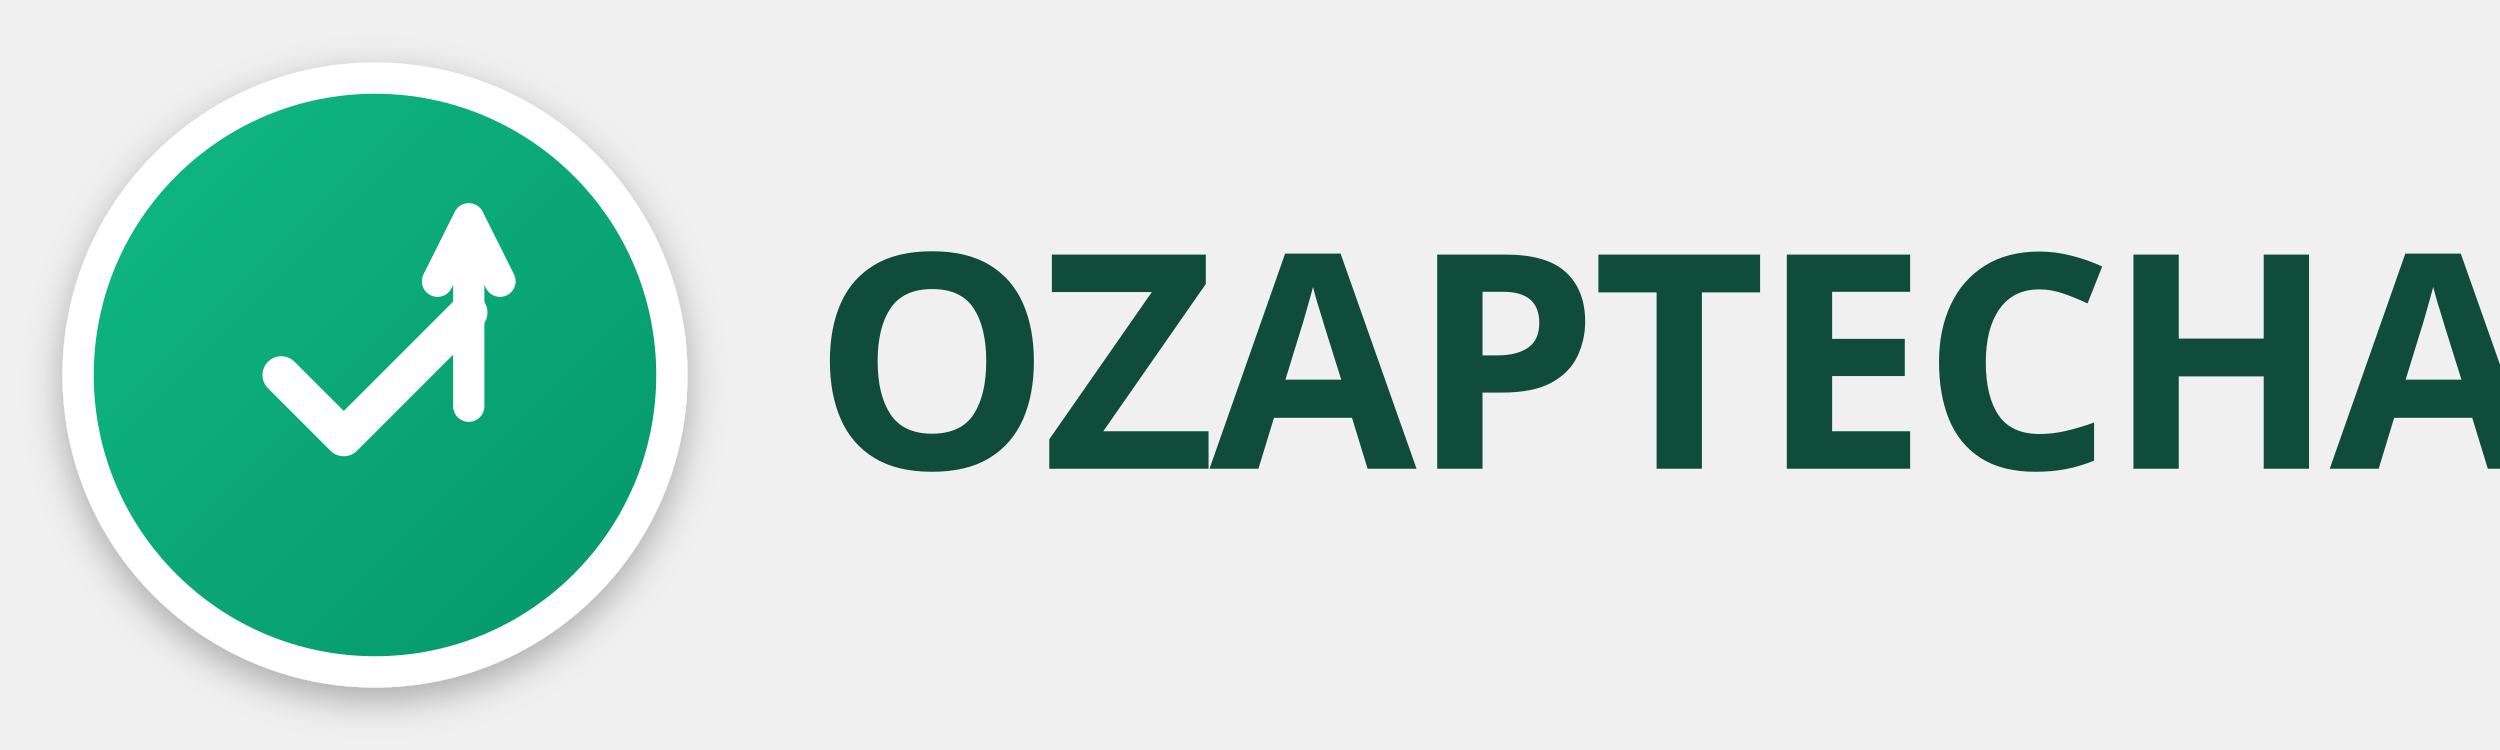
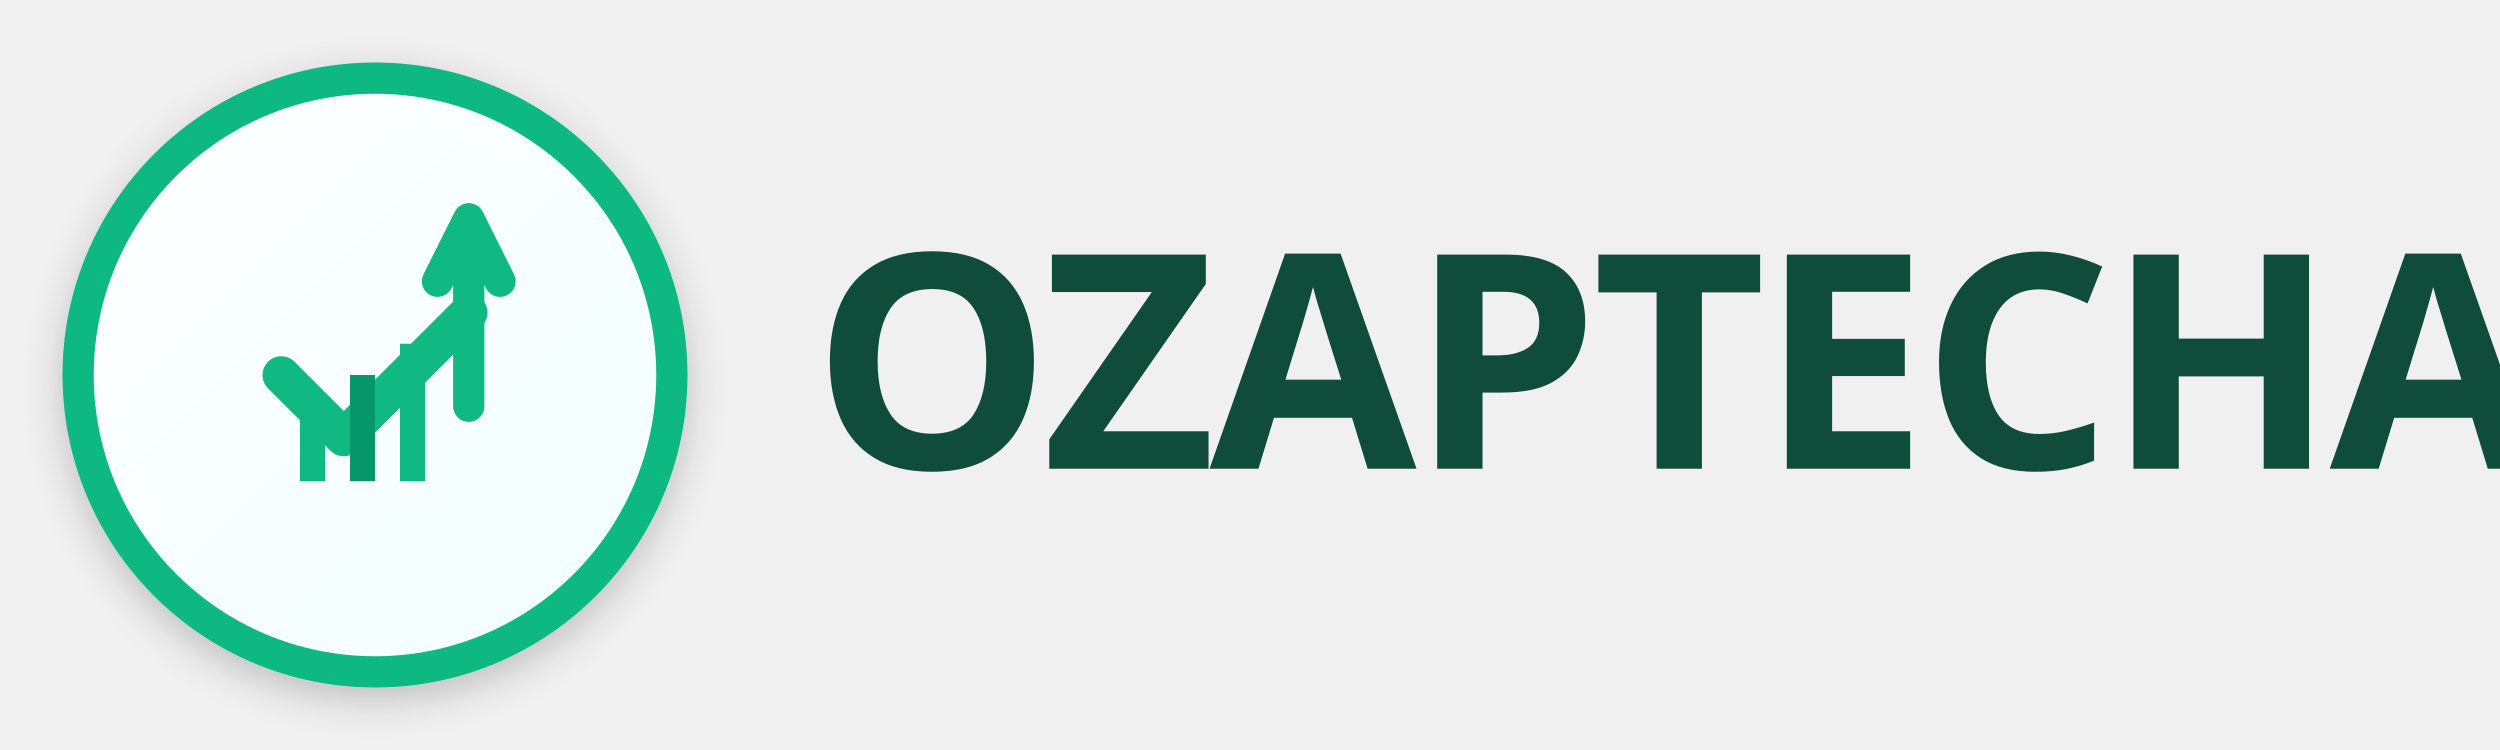
<svg xmlns="http://www.w3.org/2000/svg" viewBox="0 0 400 120">
  <defs>
    <linearGradient id="logoGradient" x1="0%" y1="0%" x2="100%" y2="100%">
-       <stop offset="0%" style="stop-color:#10B981;stop-opacity:1" />
-       <stop offset="100%" style="stop-color:#059669;stop-opacity:1" />
+       <stop offset="0%" style="stop-color:#FFFFFF;stop-opacity:1" />
+       <stop offset="100%" style="stop-color:#F0FFFE;stop-opacity:1" />
    </linearGradient>
    <filter id="shadow" x="-50%" y="-50%" width="200%" height="200%">
-       <feDropShadow dx="0" dy="2" stdDeviation="3" flood-opacity="0.3" />
+       <feDropShadow dx="0" dy="2" stdDeviation="3" flood-opacity="0.2" />
    </filter>
  </defs>
-   <circle cx="60" cy="60" r="50" fill="white" filter="url(#shadow)" />
+   <circle cx="60" cy="60" r="50" fill="#10B981" filter="url(#shadow)" />
  <circle cx="60" cy="60" r="45" fill="url(#logoGradient)" />
-   <path d="M 45 60 L 55 70 L 75 50" stroke="white" stroke-width="6" fill="none" stroke-linecap="round" stroke-linejoin="round" />
-   <path d="M 70 45 L 75 35 M 75 35 L 80 45 M 75 35 L 75 65" stroke="white" stroke-width="5" fill="none" stroke-linecap="round" stroke-linejoin="round" />
+   <path d="M 45 60 L 55 70 L 75 50" stroke="#10B981" stroke-width="6" fill="none" stroke-linecap="round" stroke-linejoin="round" />
+   <path d="M 70 45 L 75 35 M 75 35 L 80 45 M 75 35 L 75 65" stroke="#10B981" stroke-width="5" fill="none" stroke-linecap="round" stroke-linejoin="round" />
+   <rect x="48" y="65" width="4" height="12" fill="#10B981" />
+   <rect x="56" y="60" width="4" height="17" fill="#059669" />
+   <rect x="64" y="55" width="4" height="22" fill="#10B981" />
  <text x="130" y="75" font-family="Poppins, sans-serif" font-size="48" font-weight="700" fill="#0F4C3A" letter-spacing="-1">
    OZAPTECHAMA
  </text>
</svg>
